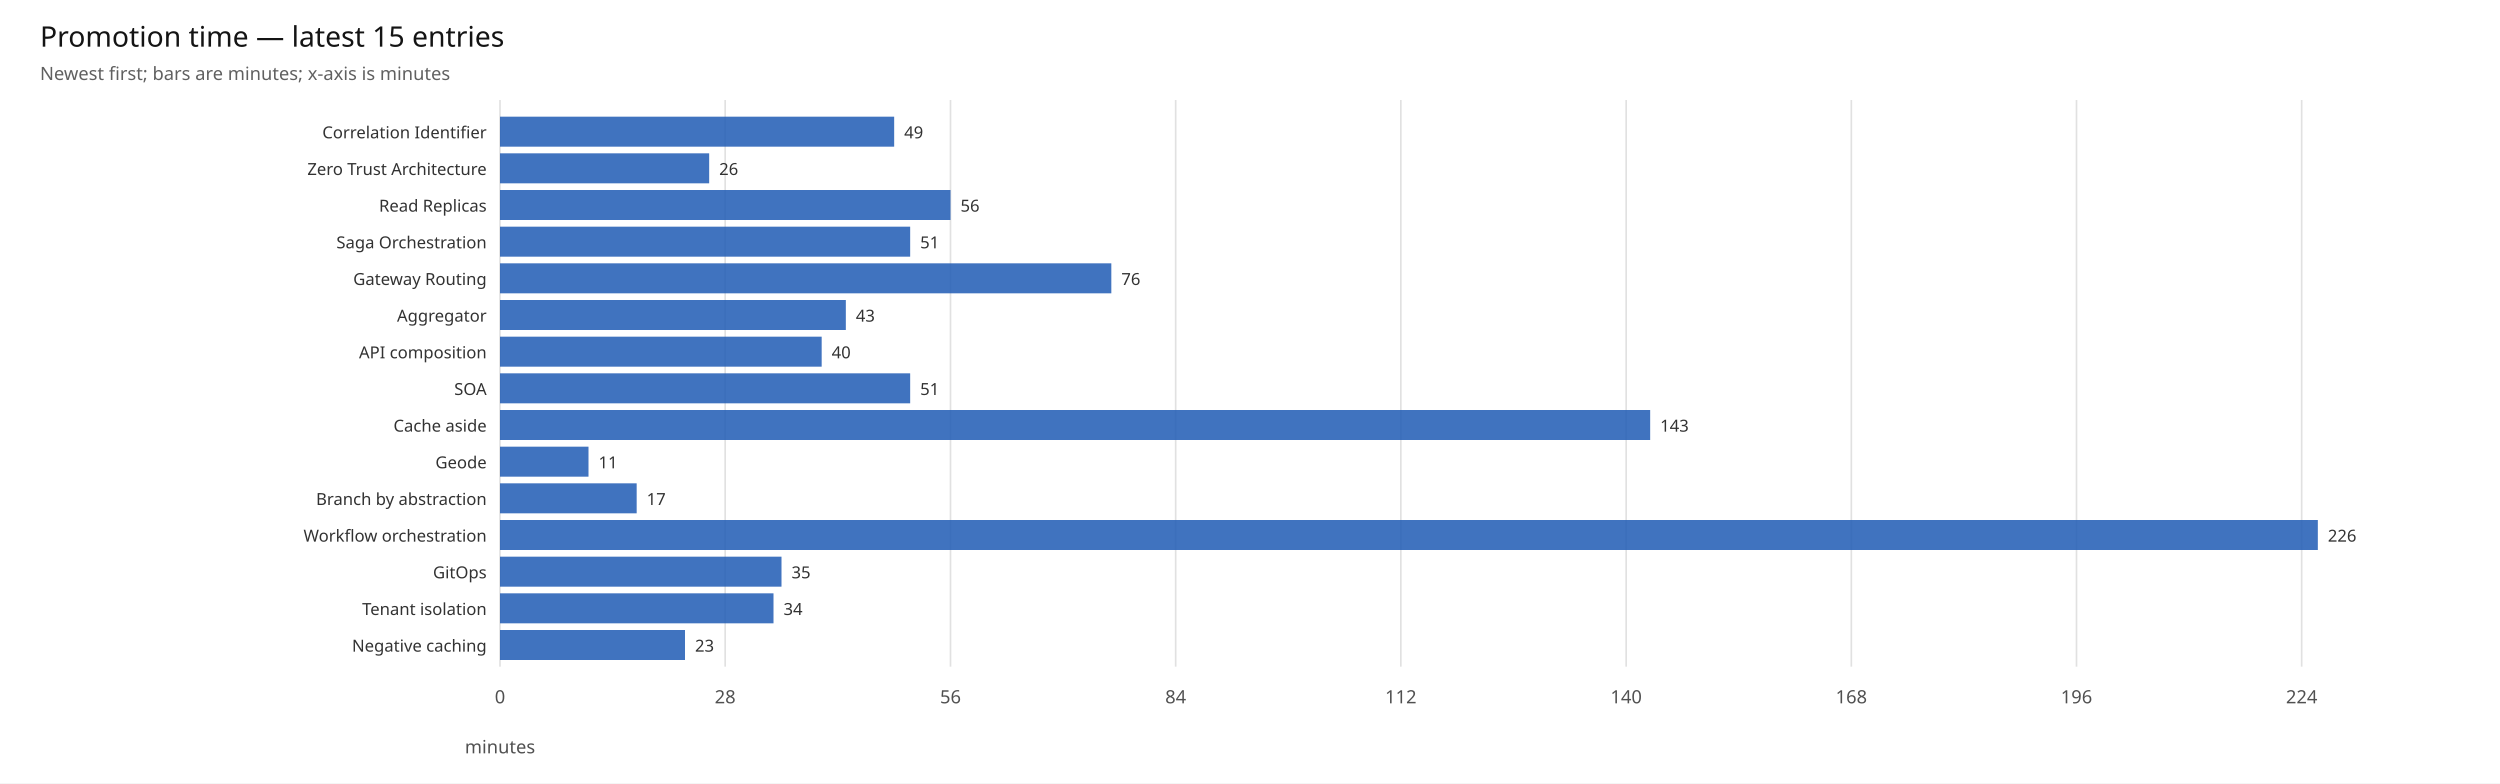
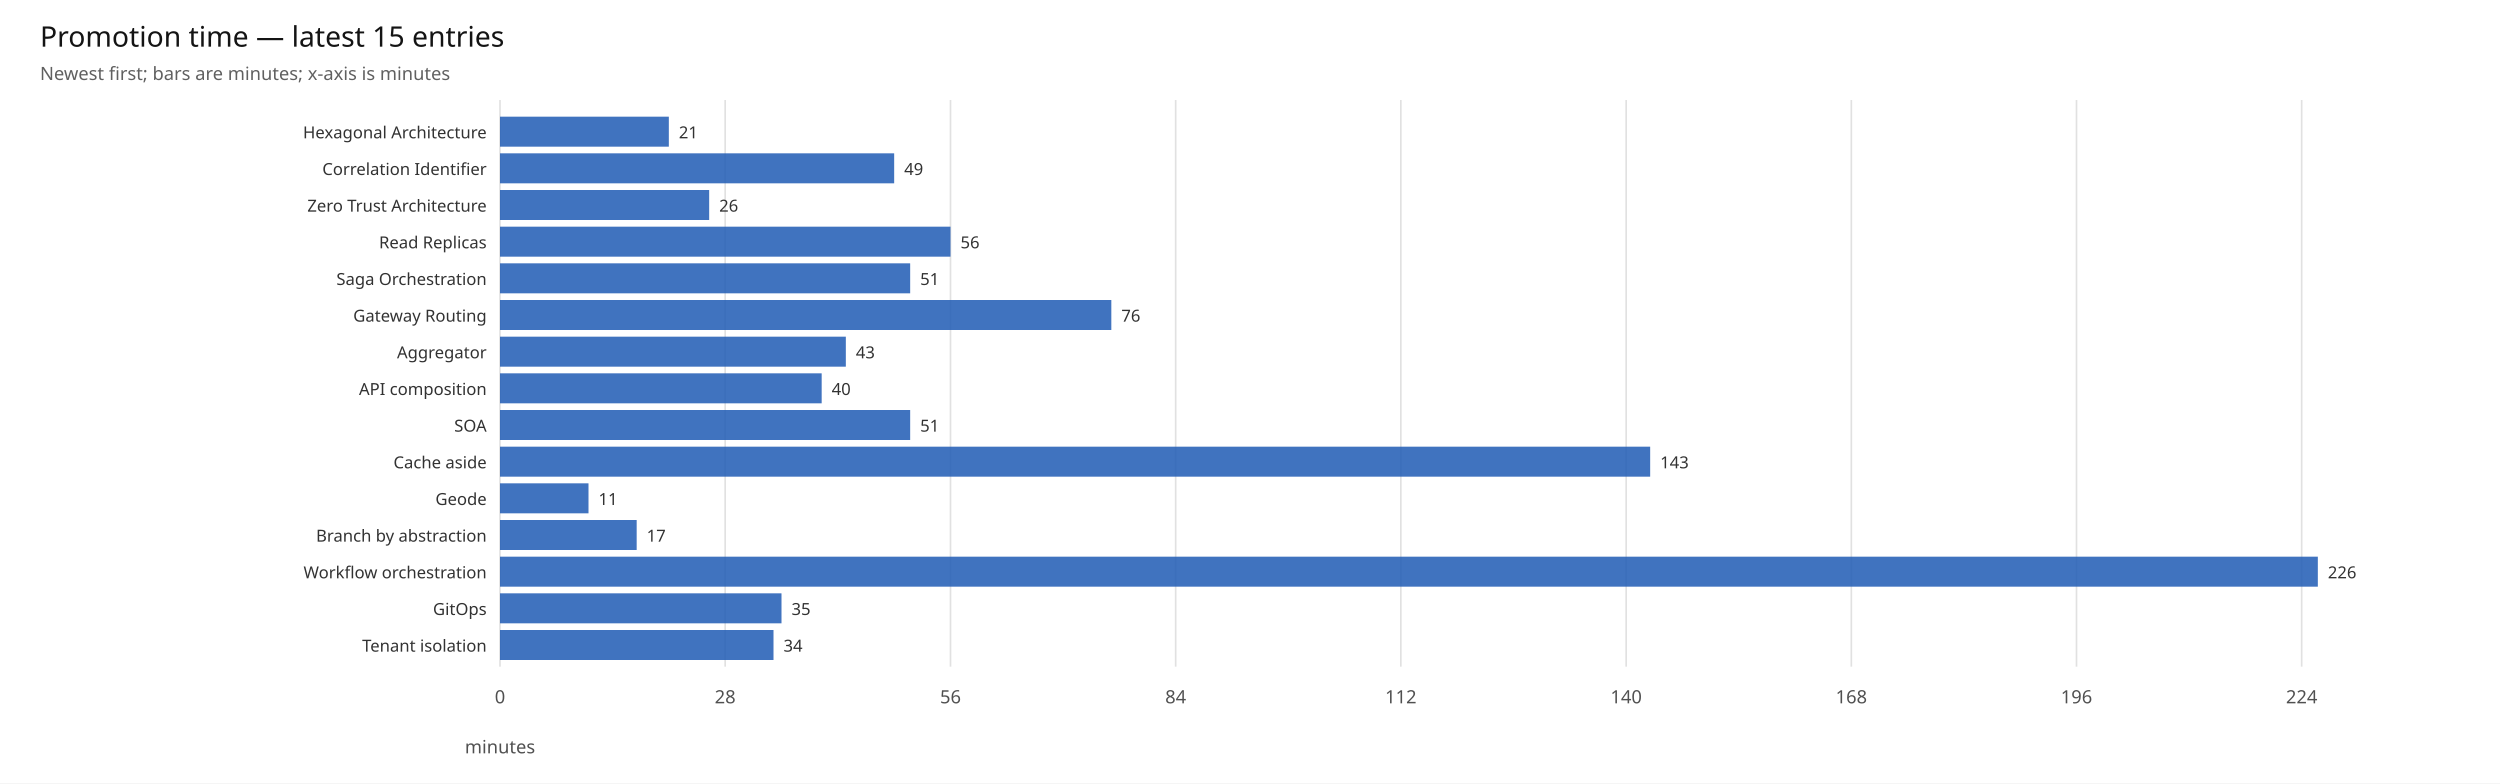
<svg xmlns="http://www.w3.org/2000/svg" width="1500" height="470" viewBox="0 0 1500 470">
  <rect width="100%" height="100%" fill="white" />
  <text x="24" y="28" font-family="Verdana" font-size="17" fill="#141414">Promotion time — latest 15 entries</text>
  <text x="24" y="48" font-family="Verdana" font-size="11" fill="#606060">Newest first; bars are minutes; x-axis is minutes</text>
  <line x1="300.0" y1="60" x2="300.0" y2="400" stroke="#e1e1e1" />
  <text x="300.0" y="422" text-anchor="middle" font-family="Verdana" font-size="11" fill="#505050">0</text>
  <line x1="435.1" y1="60" x2="435.1" y2="400" stroke="#e1e1e1" />
  <text x="435.1" y="422" text-anchor="middle" font-family="Verdana" font-size="11" fill="#505050">28</text>
  <line x1="570.3" y1="60" x2="570.3" y2="400" stroke="#e1e1e1" />
  <text x="570.3" y="422" text-anchor="middle" font-family="Verdana" font-size="11" fill="#505050">56</text>
  <line x1="705.4" y1="60" x2="705.4" y2="400" stroke="#e1e1e1" />
  <text x="705.4" y="422" text-anchor="middle" font-family="Verdana" font-size="11" fill="#505050">84</text>
  <line x1="840.5" y1="60" x2="840.5" y2="400" stroke="#e1e1e1" />
  <text x="840.5" y="422" text-anchor="middle" font-family="Verdana" font-size="11" fill="#505050">112</text>
  <line x1="975.7" y1="60" x2="975.7" y2="400" stroke="#e1e1e1" />
  <text x="975.7" y="422" text-anchor="middle" font-family="Verdana" font-size="11" fill="#505050">140</text>
  <line x1="1110.8" y1="60" x2="1110.8" y2="400" stroke="#e1e1e1" />
  <text x="1110.8" y="422" text-anchor="middle" font-family="Verdana" font-size="11" fill="#505050">168</text>
  <line x1="1245.9" y1="60" x2="1245.9" y2="400" stroke="#e1e1e1" />
  <text x="1245.9" y="422" text-anchor="middle" font-family="Verdana" font-size="11" fill="#505050">196</text>
  <line x1="1381.0" y1="60" x2="1381.0" y2="400" stroke="#e1e1e1" />
  <text x="1381.0" y="422" text-anchor="middle" font-family="Verdana" font-size="11" fill="#505050">224</text>
-   <rect x="300" y="70" width="236.5" height="18" fill="#1e5ab4" opacity="0.85" />
-   <text x="292" y="83" text-anchor="end" font-family="Verdana" font-size="10" fill="#323232">Correlation Identifier</text>
-   <text x="542.5" y="83" font-family="Verdana" font-size="10" fill="#323232">49</text>
-   <rect x="300" y="92" width="125.5" height="18" fill="#1e5ab4" opacity="0.85" />
-   <text x="292" y="105" text-anchor="end" font-family="Verdana" font-size="10" fill="#323232">Zero Trust Architecture</text>
-   <text x="431.5" y="105" font-family="Verdana" font-size="10" fill="#323232">26</text>
-   <rect x="300" y="114" width="270.3" height="18" fill="#1e5ab4" opacity="0.85" />
-   <text x="292" y="127" text-anchor="end" font-family="Verdana" font-size="10" fill="#323232">Read Replicas</text>
-   <text x="576.3" y="127" font-family="Verdana" font-size="10" fill="#323232">56</text>
-   <rect x="300" y="136" width="246.1" height="18" fill="#1e5ab4" opacity="0.85" />
-   <text x="292" y="149" text-anchor="end" font-family="Verdana" font-size="10" fill="#323232">Saga Orchestration</text>
-   <text x="552.1" y="149" font-family="Verdana" font-size="10" fill="#323232">51</text>
-   <rect x="300" y="158" width="366.8" height="18" fill="#1e5ab4" opacity="0.85" />
-   <text x="292" y="171" text-anchor="end" font-family="Verdana" font-size="10" fill="#323232">Gateway Routing</text>
-   <text x="672.8" y="171" font-family="Verdana" font-size="10" fill="#323232">76</text>
-   <rect x="300" y="180" width="207.5" height="18" fill="#1e5ab4" opacity="0.85" />
-   <text x="292" y="193" text-anchor="end" font-family="Verdana" font-size="10" fill="#323232">Aggregator</text>
-   <text x="513.5" y="193" font-family="Verdana" font-size="10" fill="#323232">43</text>
-   <rect x="300" y="202" width="193.0" height="18" fill="#1e5ab4" opacity="0.85" />
-   <text x="292" y="215" text-anchor="end" font-family="Verdana" font-size="10" fill="#323232">API composition</text>
-   <text x="499.0" y="215" font-family="Verdana" font-size="10" fill="#323232">40</text>
-   <rect x="300" y="224" width="246.1" height="18" fill="#1e5ab4" opacity="0.85" />
-   <text x="292" y="237" text-anchor="end" font-family="Verdana" font-size="10" fill="#323232">SOA</text>
-   <text x="552.1" y="237" font-family="Verdana" font-size="10" fill="#323232">51</text>
-   <rect x="300" y="246" width="690.1" height="18" fill="#1e5ab4" opacity="0.85" />
-   <text x="292" y="259" text-anchor="end" font-family="Verdana" font-size="10" fill="#323232">Cache aside</text>
-   <text x="996.1" y="259" font-family="Verdana" font-size="10" fill="#323232">143</text>
-   <rect x="300" y="268" width="53.1" height="18" fill="#1e5ab4" opacity="0.85" />
-   <text x="292" y="281" text-anchor="end" font-family="Verdana" font-size="10" fill="#323232">Geode</text>
-   <text x="359.1" y="281" font-family="Verdana" font-size="10" fill="#323232">11</text>
-   <rect x="300" y="290" width="82.0" height="18" fill="#1e5ab4" opacity="0.85" />
-   <text x="292" y="303" text-anchor="end" font-family="Verdana" font-size="10" fill="#323232">Branch by abstraction</text>
-   <text x="388.0" y="303" font-family="Verdana" font-size="10" fill="#323232">17</text>
-   <rect x="300" y="312" width="1090.7" height="18" fill="#1e5ab4" opacity="0.85" />
-   <text x="292" y="325" text-anchor="end" font-family="Verdana" font-size="10" fill="#323232">Workflow orchestration</text>
-   <text x="1396.7" y="325" font-family="Verdana" font-size="10" fill="#323232">226</text>
-   <rect x="300" y="334" width="168.9" height="18" fill="#1e5ab4" opacity="0.85" />
-   <text x="292" y="347" text-anchor="end" font-family="Verdana" font-size="10" fill="#323232">GitOps</text>
-   <text x="474.9" y="347" font-family="Verdana" font-size="10" fill="#323232">35</text>
-   <rect x="300" y="356" width="164.1" height="18" fill="#1e5ab4" opacity="0.85" />
-   <text x="292" y="369" text-anchor="end" font-family="Verdana" font-size="10" fill="#323232">Tenant isolation</text>
-   <text x="470.1" y="369" font-family="Verdana" font-size="10" fill="#323232">34</text>
-   <rect x="300" y="378" width="111.0" height="18" fill="#1e5ab4" opacity="0.85" />
-   <text x="292" y="391" text-anchor="end" font-family="Verdana" font-size="10" fill="#323232">Negative caching</text>
-   <text x="417.0" y="391" font-family="Verdana" font-size="10" fill="#323232">23</text>
+   <rect x="300" y="70" width="101.3" height="18" fill="#1e5ab4" opacity="0.85" />
+   <text x="292" y="83" text-anchor="end" font-family="Verdana" font-size="10" fill="#323232">Hexagonal Architecture</text>
+   <text x="407.3" y="83" font-family="Verdana" font-size="10" fill="#323232">21</text>
+   <rect x="300" y="92" width="236.5" height="18" fill="#1e5ab4" opacity="0.85" />
+   <text x="292" y="105" text-anchor="end" font-family="Verdana" font-size="10" fill="#323232">Correlation Identifier</text>
+   <text x="542.5" y="105" font-family="Verdana" font-size="10" fill="#323232">49</text>
+   <rect x="300" y="114" width="125.5" height="18" fill="#1e5ab4" opacity="0.85" />
+   <text x="292" y="127" text-anchor="end" font-family="Verdana" font-size="10" fill="#323232">Zero Trust Architecture</text>
+   <text x="431.5" y="127" font-family="Verdana" font-size="10" fill="#323232">26</text>
+   <rect x="300" y="136" width="270.3" height="18" fill="#1e5ab4" opacity="0.85" />
+   <text x="292" y="149" text-anchor="end" font-family="Verdana" font-size="10" fill="#323232">Read Replicas</text>
+   <text x="576.3" y="149" font-family="Verdana" font-size="10" fill="#323232">56</text>
+   <rect x="300" y="158" width="246.1" height="18" fill="#1e5ab4" opacity="0.85" />
+   <text x="292" y="171" text-anchor="end" font-family="Verdana" font-size="10" fill="#323232">Saga Orchestration</text>
+   <text x="552.1" y="171" font-family="Verdana" font-size="10" fill="#323232">51</text>
+   <rect x="300" y="180" width="366.8" height="18" fill="#1e5ab4" opacity="0.85" />
+   <text x="292" y="193" text-anchor="end" font-family="Verdana" font-size="10" fill="#323232">Gateway Routing</text>
+   <text x="672.8" y="193" font-family="Verdana" font-size="10" fill="#323232">76</text>
+   <rect x="300" y="202" width="207.5" height="18" fill="#1e5ab4" opacity="0.85" />
+   <text x="292" y="215" text-anchor="end" font-family="Verdana" font-size="10" fill="#323232">Aggregator</text>
+   <text x="513.5" y="215" font-family="Verdana" font-size="10" fill="#323232">43</text>
+   <rect x="300" y="224" width="193.0" height="18" fill="#1e5ab4" opacity="0.85" />
+   <text x="292" y="237" text-anchor="end" font-family="Verdana" font-size="10" fill="#323232">API composition</text>
+   <text x="499.0" y="237" font-family="Verdana" font-size="10" fill="#323232">40</text>
+   <rect x="300" y="246" width="246.1" height="18" fill="#1e5ab4" opacity="0.85" />
+   <text x="292" y="259" text-anchor="end" font-family="Verdana" font-size="10" fill="#323232">SOA</text>
+   <text x="552.1" y="259" font-family="Verdana" font-size="10" fill="#323232">51</text>
+   <rect x="300" y="268" width="690.1" height="18" fill="#1e5ab4" opacity="0.85" />
+   <text x="292" y="281" text-anchor="end" font-family="Verdana" font-size="10" fill="#323232">Cache aside</text>
+   <text x="996.1" y="281" font-family="Verdana" font-size="10" fill="#323232">143</text>
+   <rect x="300" y="290" width="53.1" height="18" fill="#1e5ab4" opacity="0.85" />
+   <text x="292" y="303" text-anchor="end" font-family="Verdana" font-size="10" fill="#323232">Geode</text>
+   <text x="359.1" y="303" font-family="Verdana" font-size="10" fill="#323232">11</text>
+   <rect x="300" y="312" width="82.0" height="18" fill="#1e5ab4" opacity="0.85" />
+   <text x="292" y="325" text-anchor="end" font-family="Verdana" font-size="10" fill="#323232">Branch by abstraction</text>
+   <text x="388.0" y="325" font-family="Verdana" font-size="10" fill="#323232">17</text>
+   <rect x="300" y="334" width="1090.7" height="18" fill="#1e5ab4" opacity="0.85" />
+   <text x="292" y="347" text-anchor="end" font-family="Verdana" font-size="10" fill="#323232">Workflow orchestration</text>
+   <text x="1396.7" y="347" font-family="Verdana" font-size="10" fill="#323232">226</text>
+   <rect x="300" y="356" width="168.9" height="18" fill="#1e5ab4" opacity="0.85" />
+   <text x="292" y="369" text-anchor="end" font-family="Verdana" font-size="10" fill="#323232">GitOps</text>
+   <text x="474.9" y="369" font-family="Verdana" font-size="10" fill="#323232">35</text>
+   <rect x="300" y="378" width="164.1" height="18" fill="#1e5ab4" opacity="0.85" />
+   <text x="292" y="391" text-anchor="end" font-family="Verdana" font-size="10" fill="#323232">Tenant isolation</text>
+   <text x="470.1" y="391" font-family="Verdana" font-size="10" fill="#323232">34</text>
  <text x="300" y="452" text-anchor="middle" font-family="Verdana" font-size="11" fill="#505050">minutes</text>
</svg>
